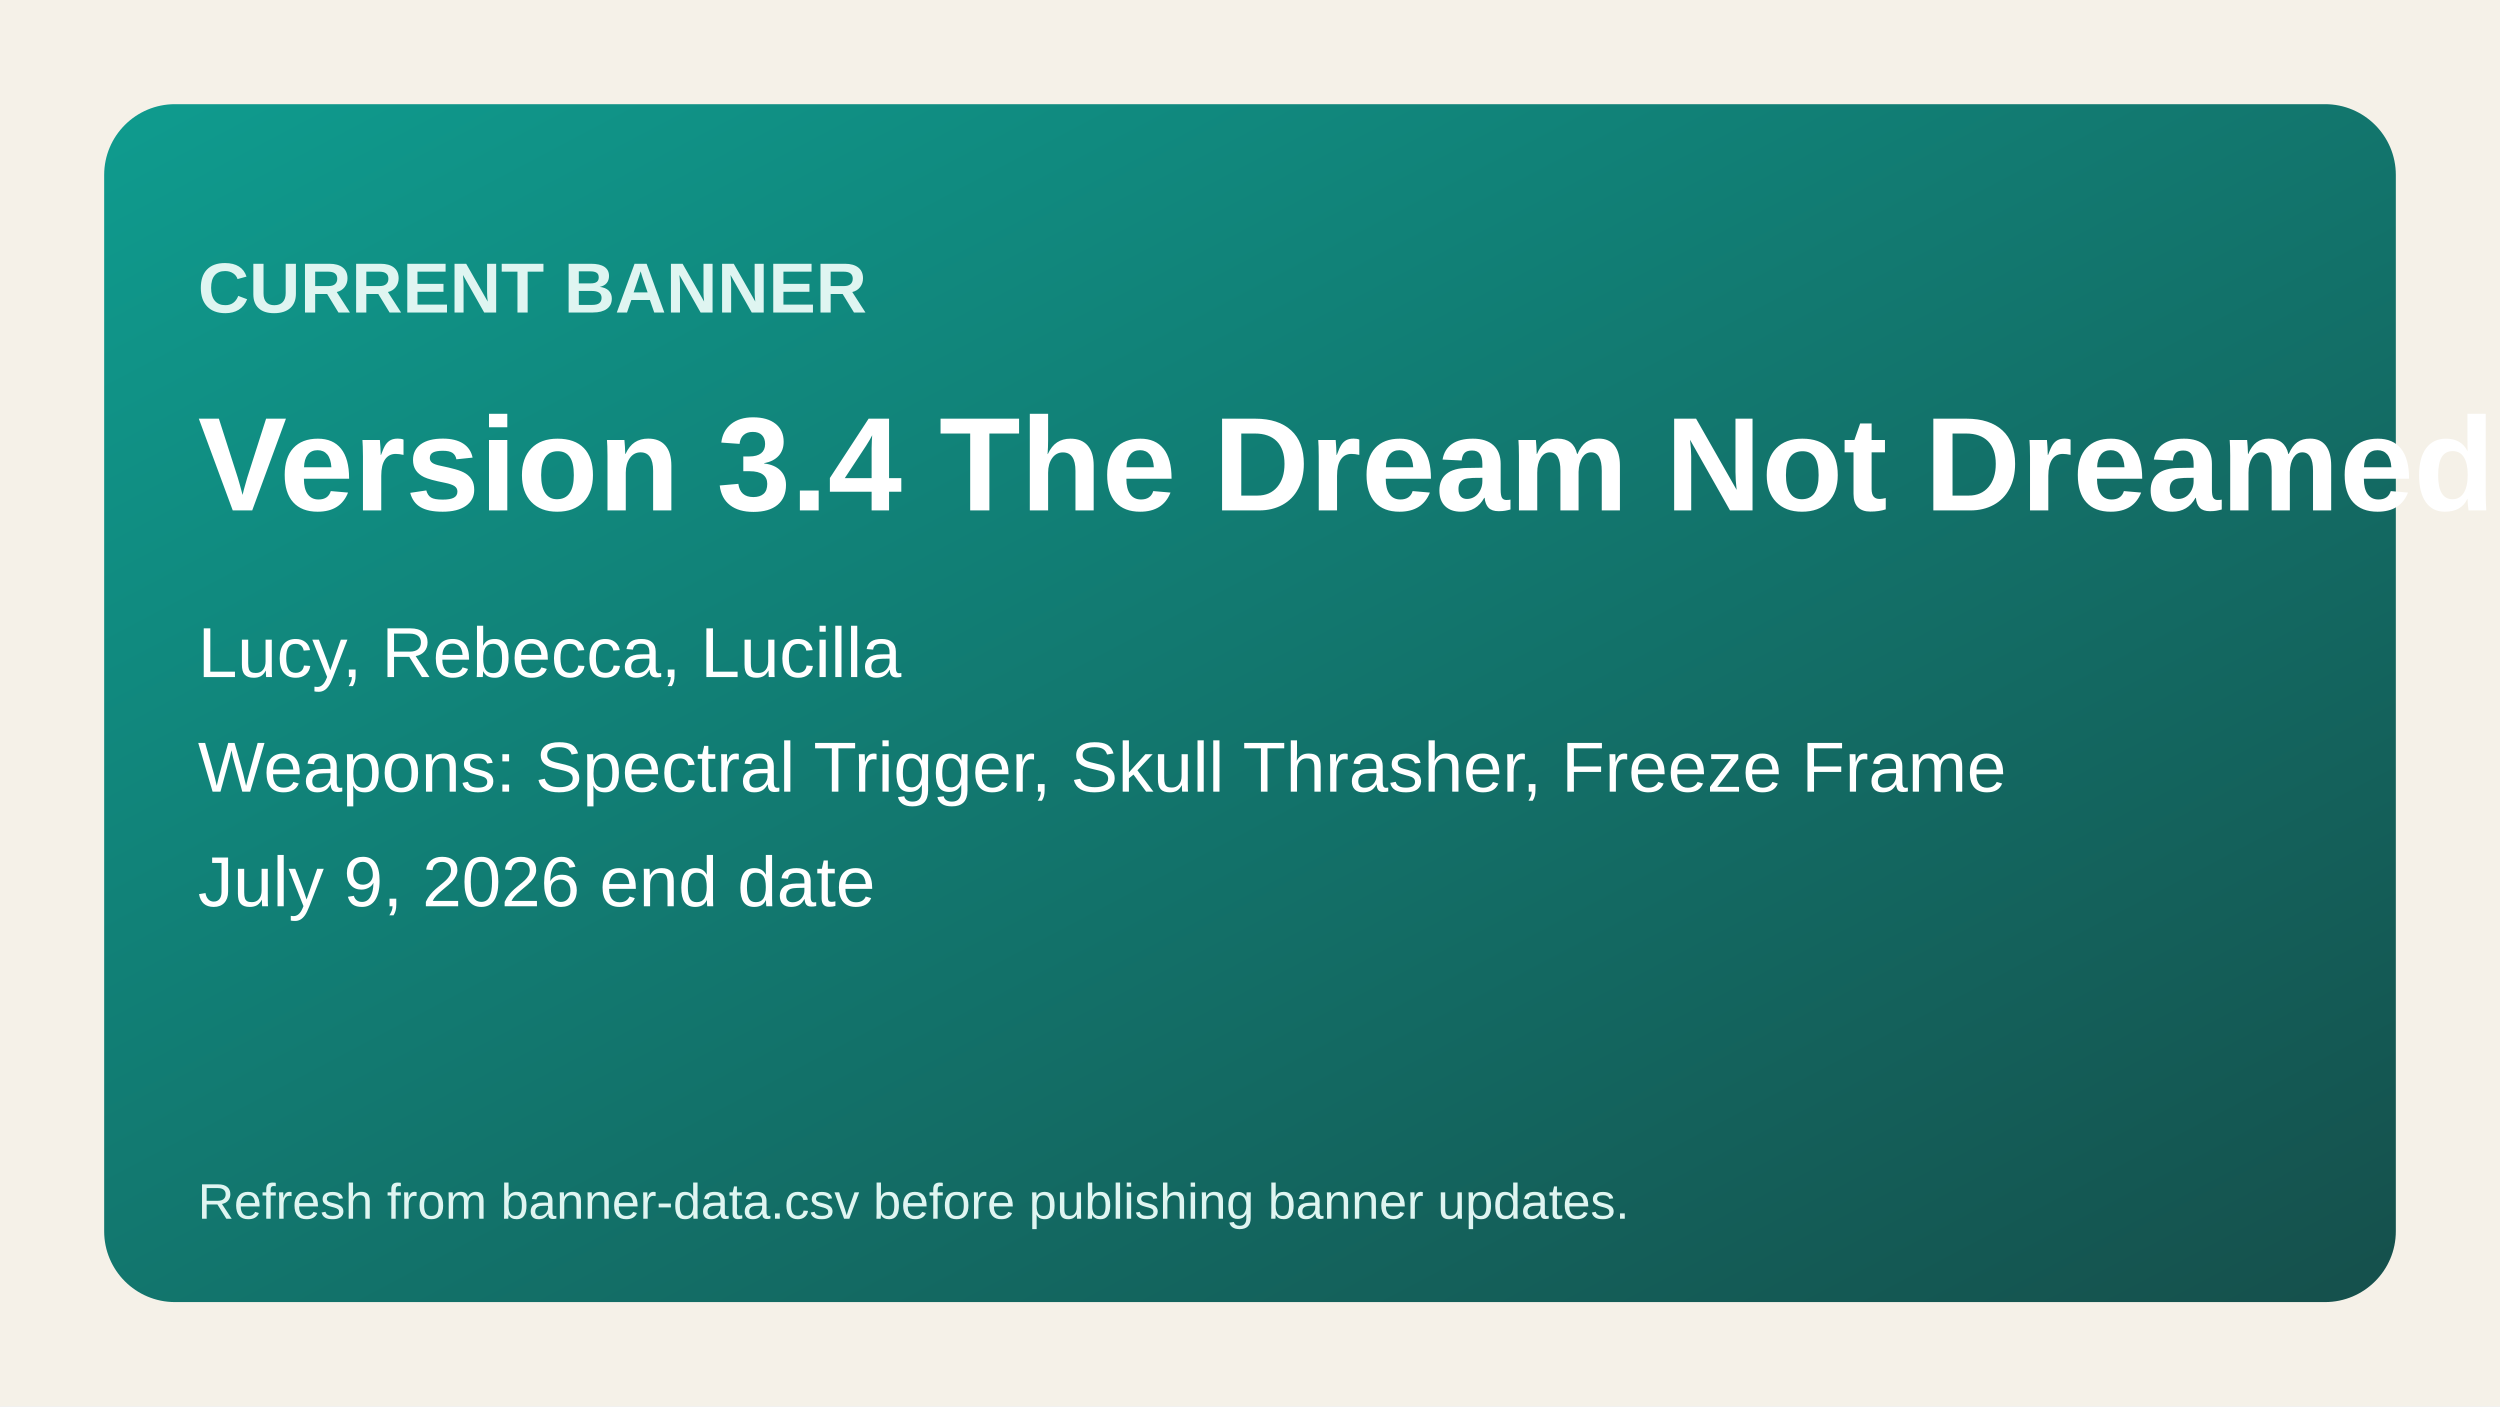
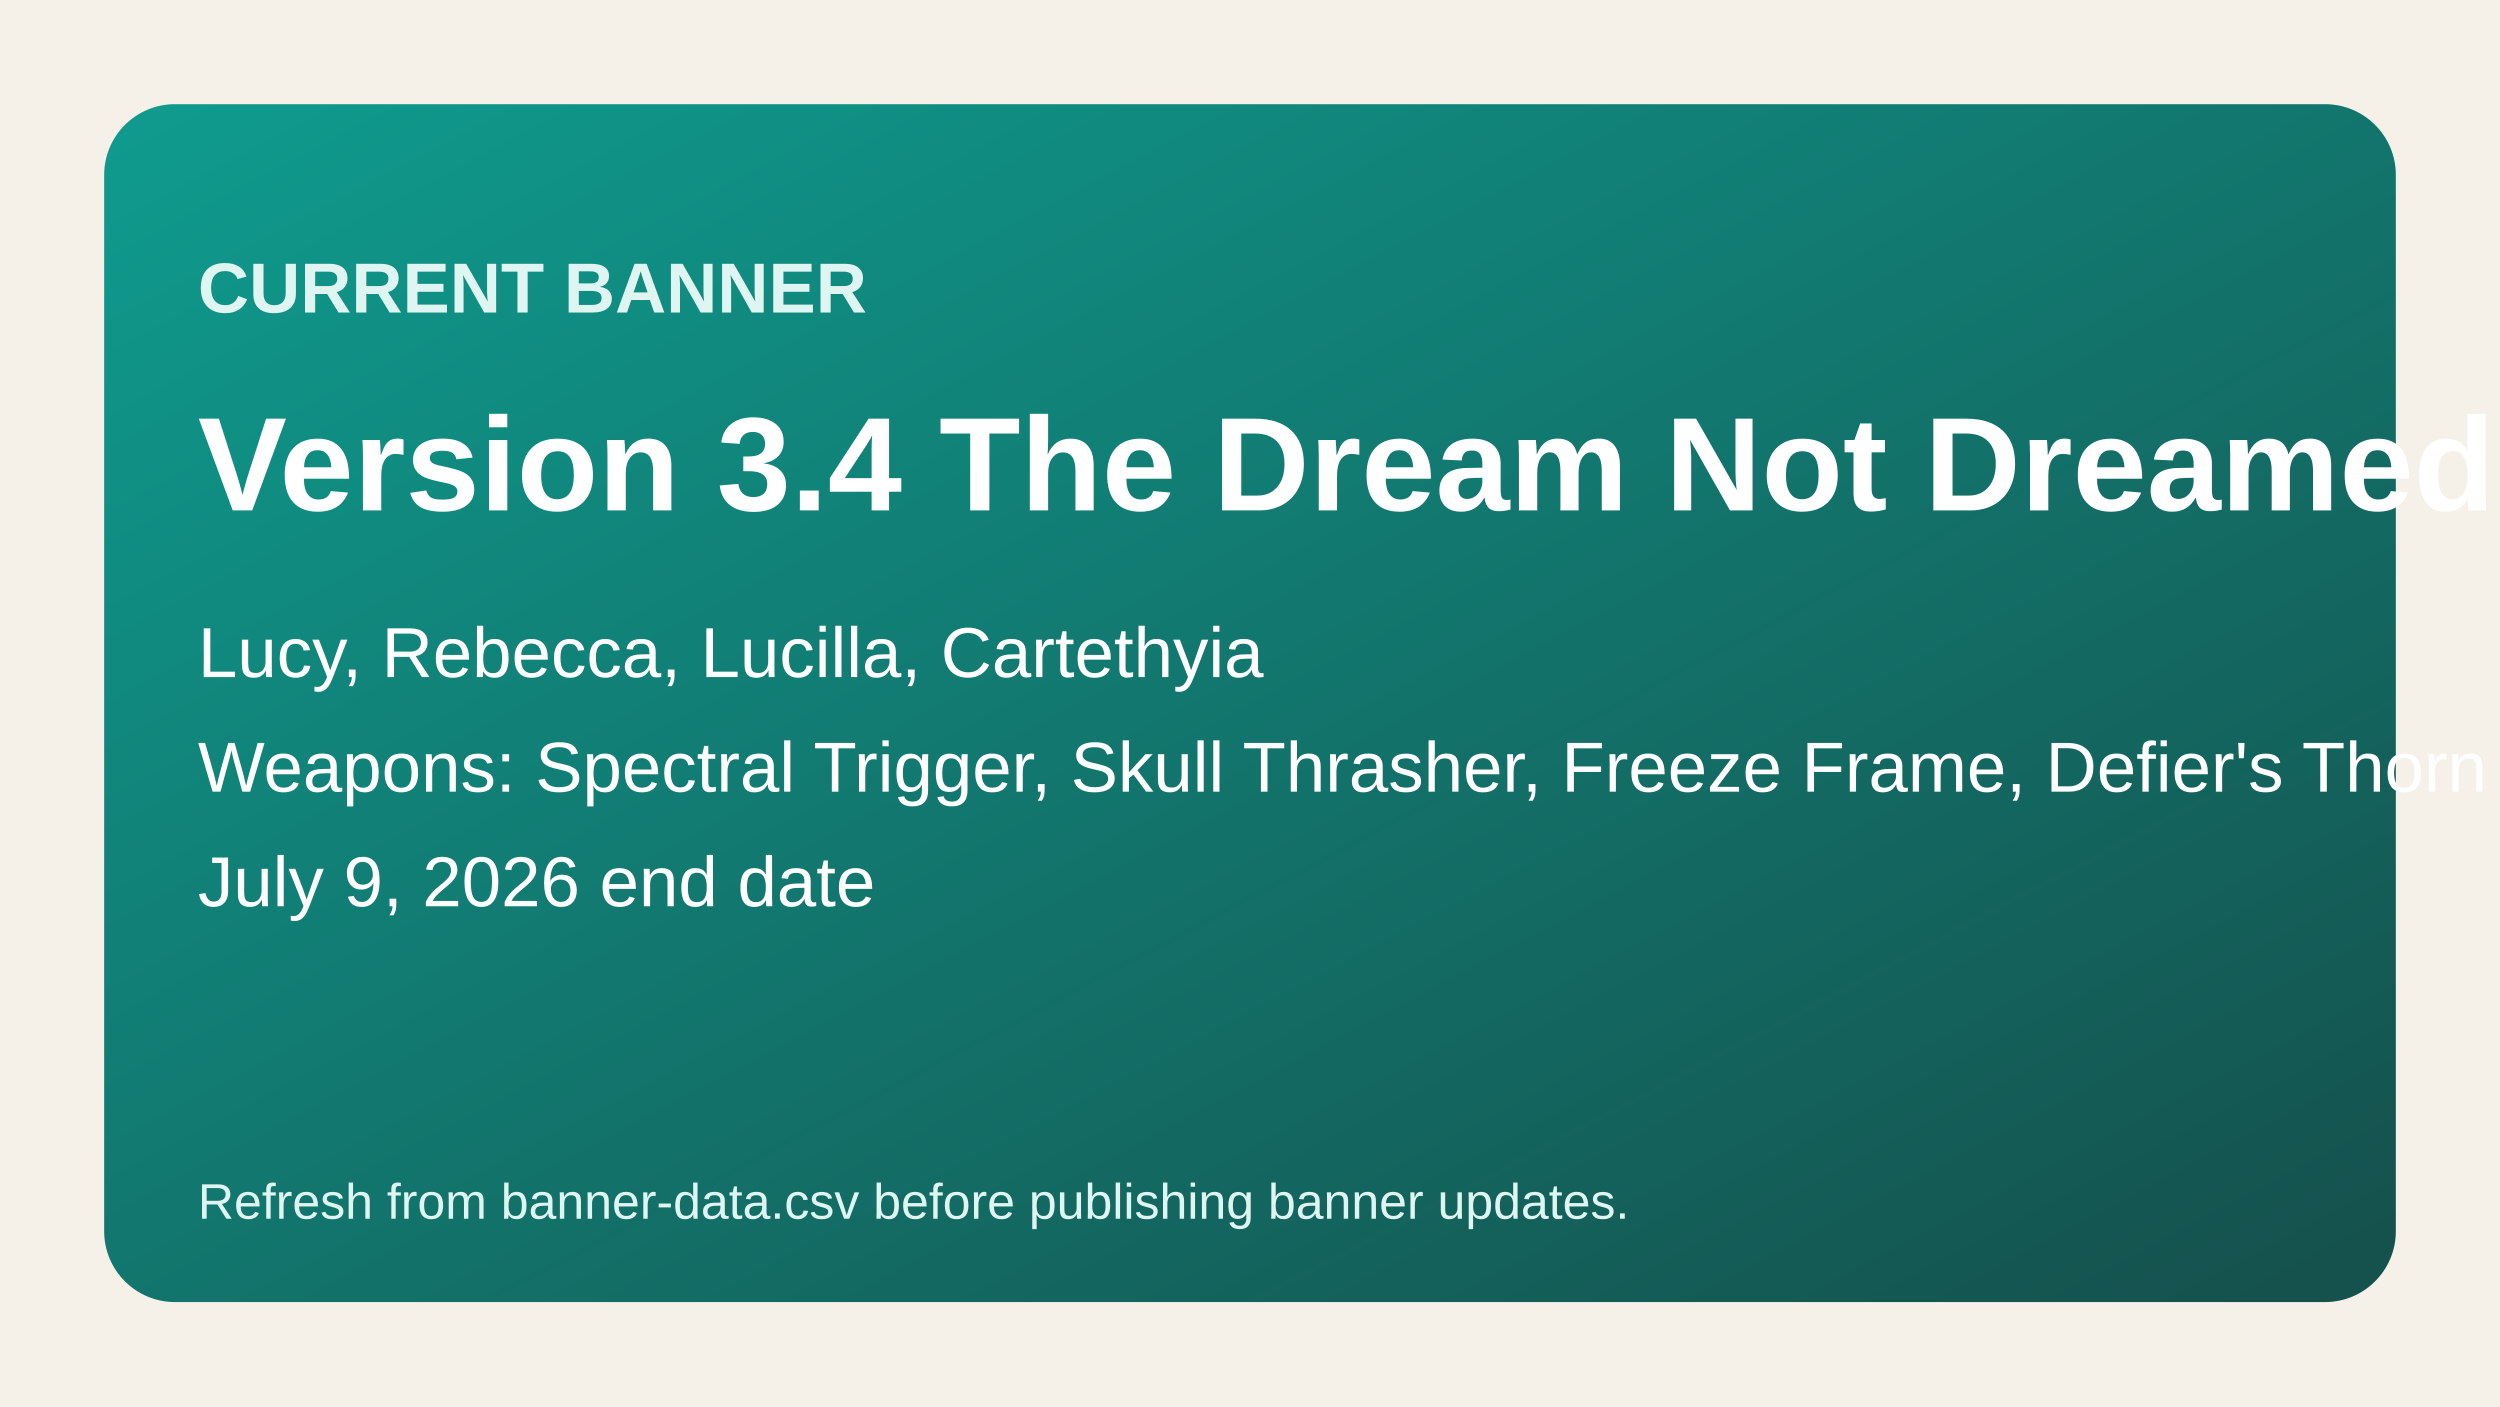
<svg xmlns="http://www.w3.org/2000/svg" width="1200" height="675" viewBox="0 0 1200 675" role="img" aria-labelledby="title desc">
  <defs>
    <linearGradient id="bg" x1="0" y1="0" x2="1" y2="1">
      <stop offset="0%" stop-color="#0f9b8e" />
      <stop offset="100%" stop-color="#15504c" />
    </linearGradient>
  </defs>
  <rect width="1200" height="675" fill="#f5f1e8" />
  <rect x="50" y="50" width="1100" height="575" rx="34" fill="url(#bg)" />
  <text x="95" y="150" fill="#dff5f1" font-family="Space Grotesk, Arial, sans-serif" font-size="34" font-weight="700">CURRENT BANNER</text>
  <text x="95" y="245" fill="#ffffff" font-family="Space Grotesk, Arial, sans-serif" font-size="64" font-weight="700">Version 3.4 The Dream Not Dreamed</text>
-   <text x="95" y="325" fill="#ffffff" font-family="IBM Plex Sans, Arial, sans-serif" font-size="34">Lucy, Rebecca, Lucilla</text>
-   <text x="95" y="380" fill="#ffffff" font-family="IBM Plex Sans, Arial, sans-serif" font-size="34">Weapons: Spectral Trigger, Skull Thrasher, Freeze Frame</text>
+   <text x="95" y="325" fill="#ffffff" font-family="IBM Plex Sans, Arial, sans-serif" font-size="34">Lucy, Rebecca, Lucilla, Cartethyia</text>
+   <text x="95" y="380" fill="#ffffff" font-family="IBM Plex Sans, Arial, sans-serif" font-size="34">Weapons: Spectral Trigger, Skull Thrasher, Freeze Frame, Defier's Thorn</text>
  <text x="95" y="435" fill="#ffffff" font-family="IBM Plex Sans, Arial, sans-serif" font-size="34">July 9, 2026 end date</text>
  <text x="95" y="585" fill="#dff5f1" font-family="IBM Plex Sans, Arial, sans-serif" font-size="24">Refresh from banner-data.csv before publishing banner updates.</text>
</svg>
